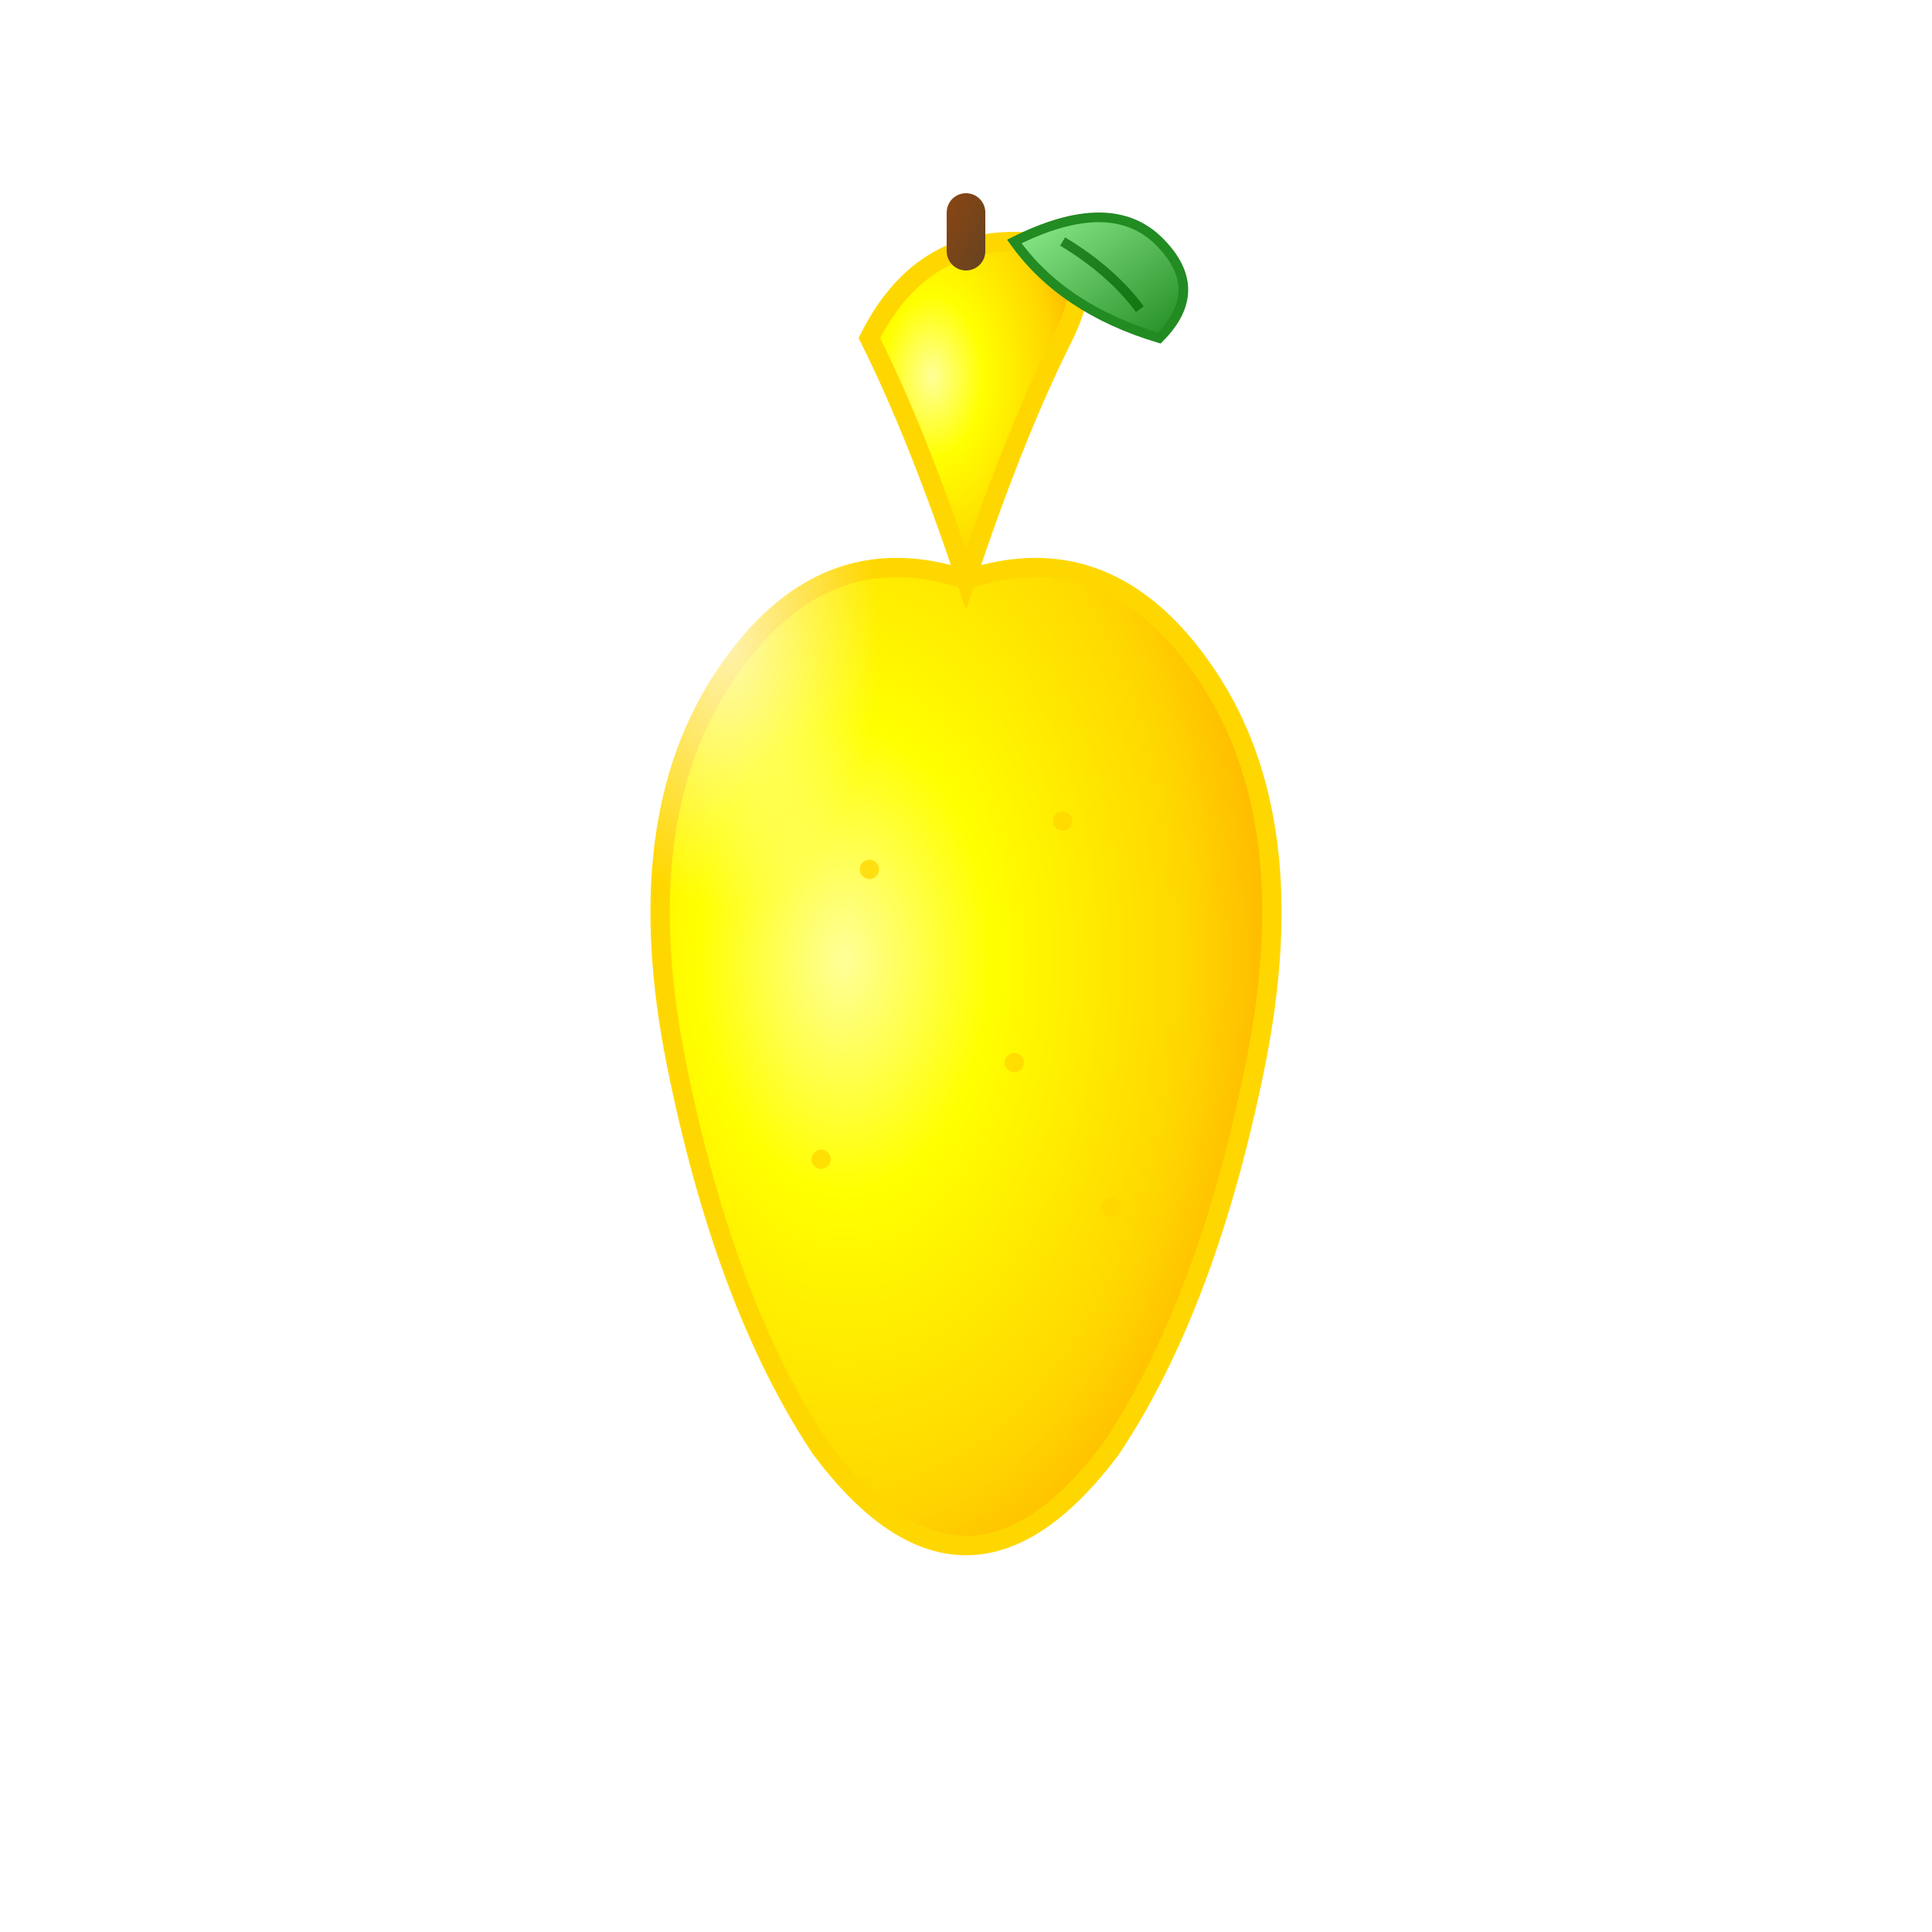
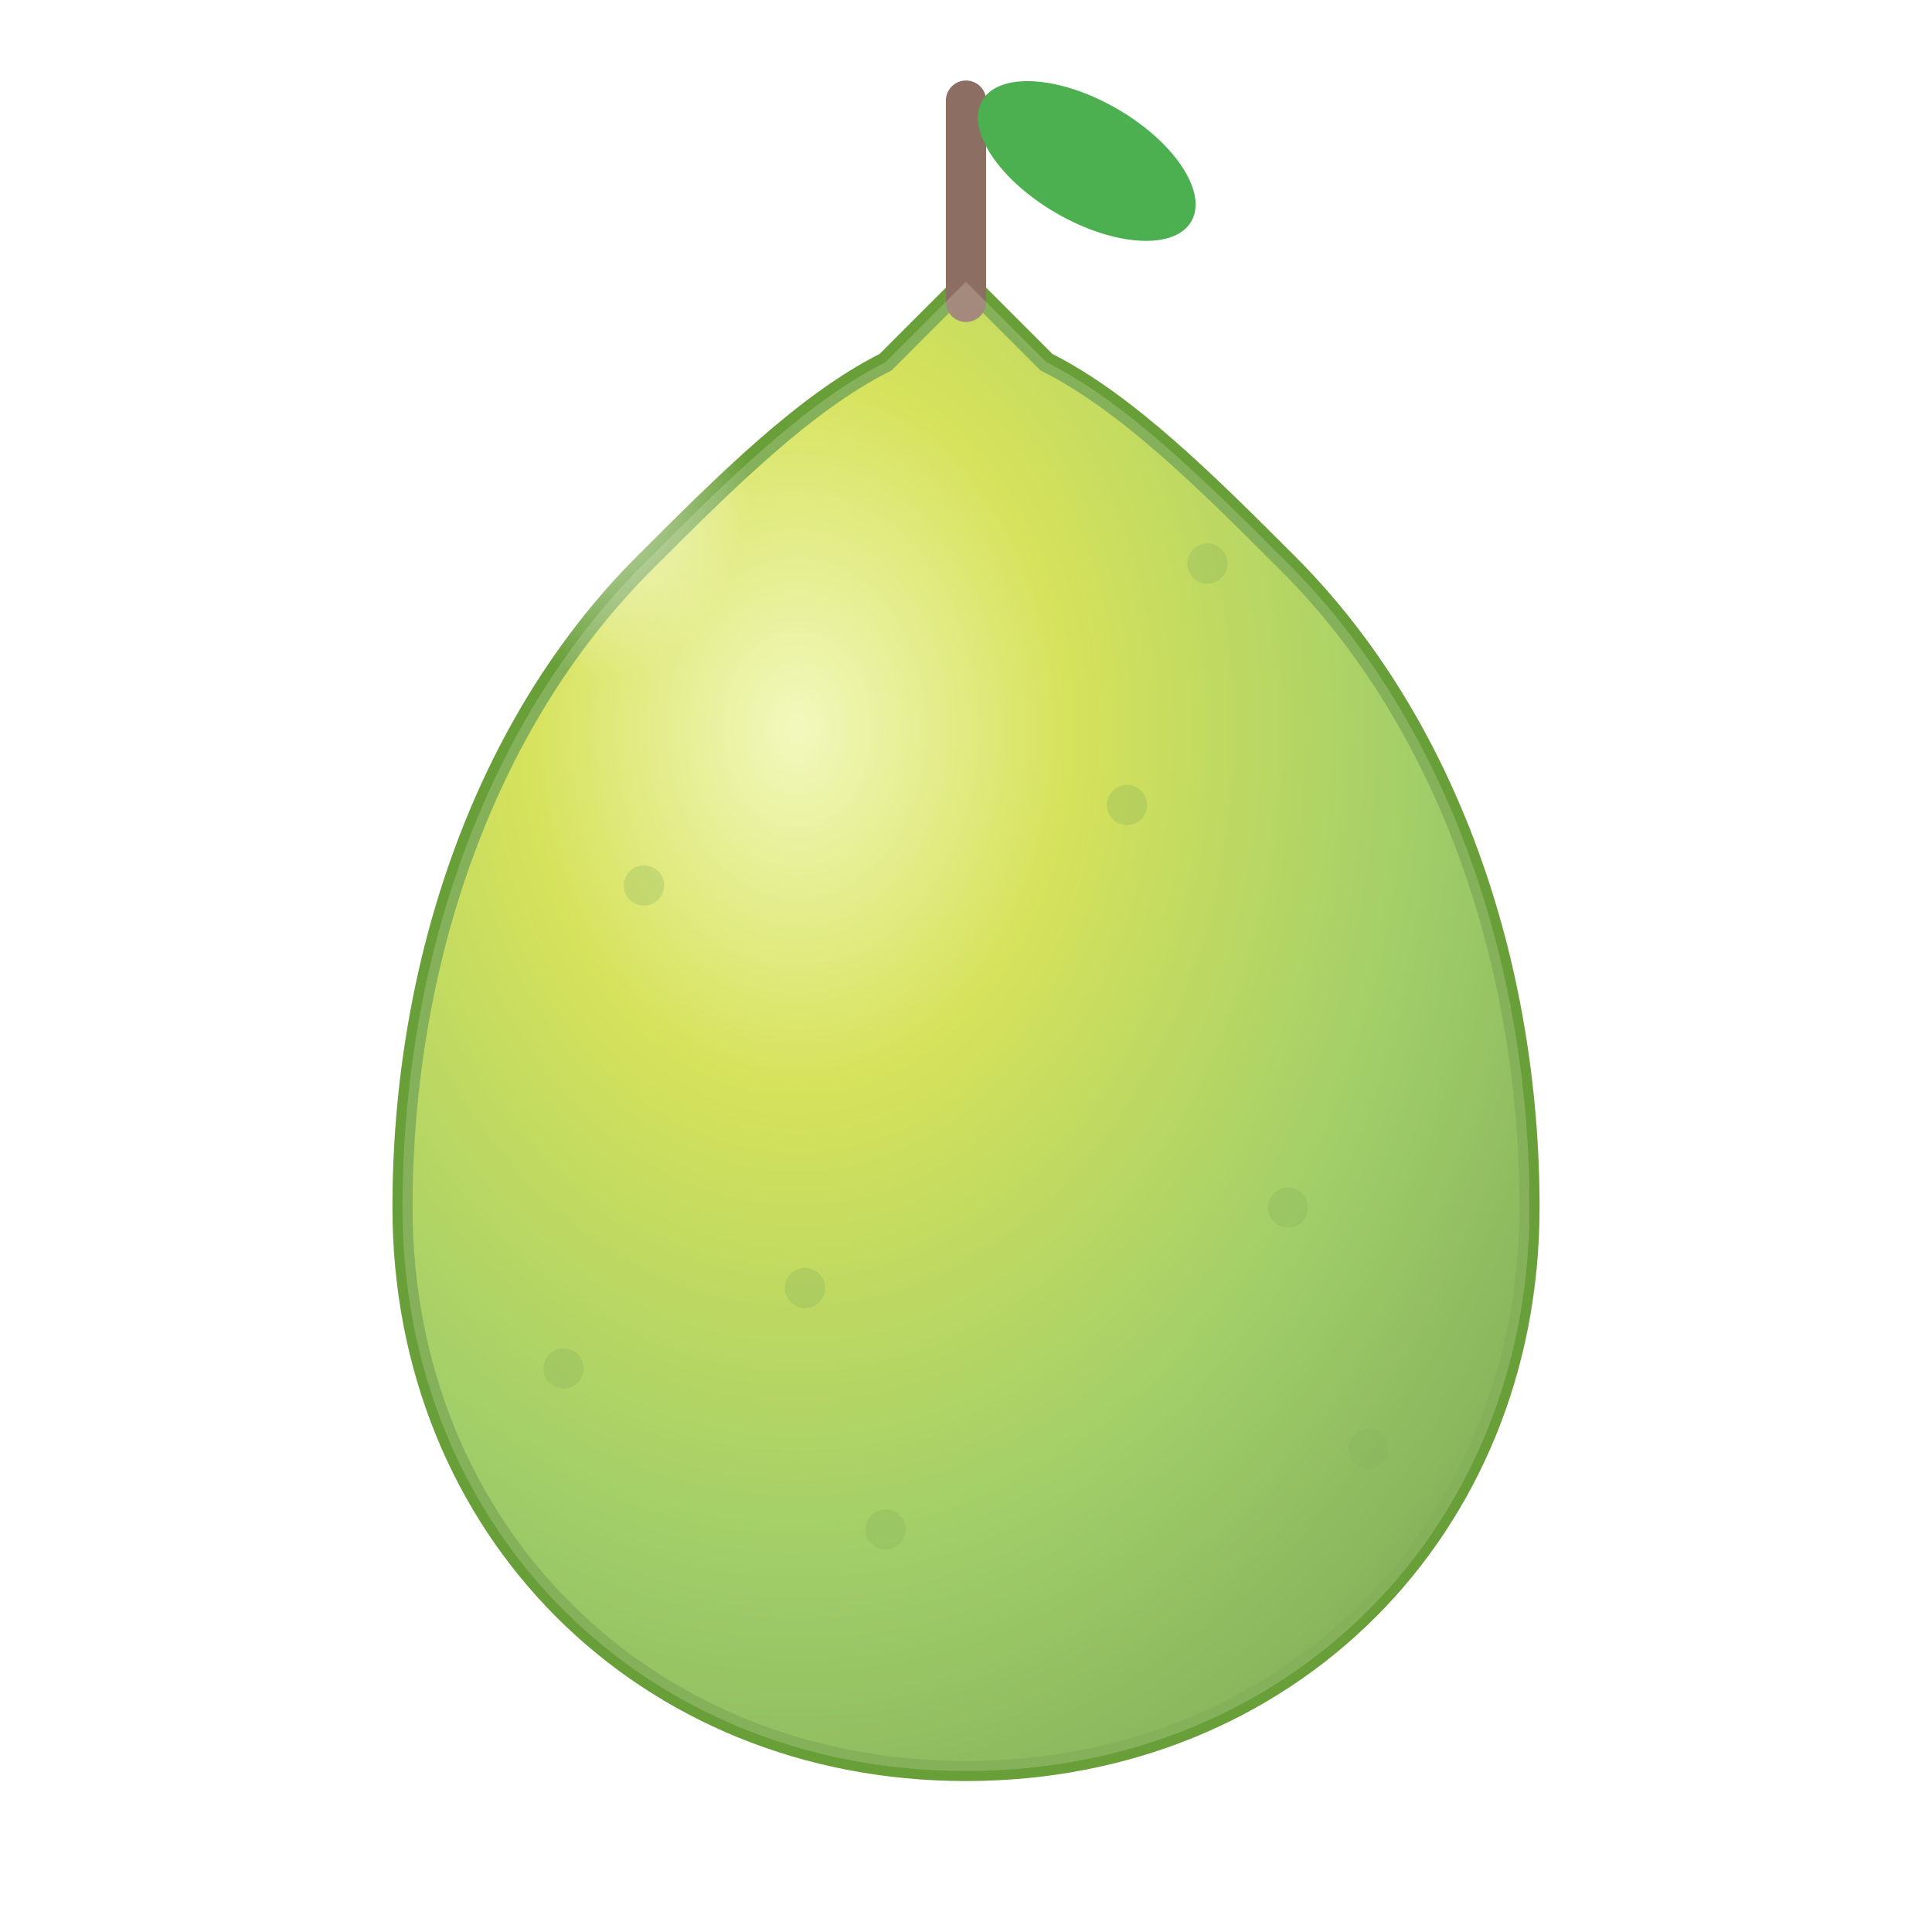
- <svg xmlns="http://www.w3.org/2000/svg" viewBox="0 0 200 200">
+ <svg xmlns="http://www.w3.org/2000/svg" width="96" height="96" viewBox="0 0 96 96">
  <defs>
-     <radialGradient id="pearGradient" cx="0.3" cy="0.4" r="0.8">
-       <stop offset="0%" style="stop-color:#FFFF99;stop-opacity:1" />
-       <stop offset="30%" style="stop-color:#FFFF00;stop-opacity:1" />
-       <stop offset="70%" style="stop-color:#FFD700;stop-opacity:1" />
-       <stop offset="100%" style="stop-color:#FFA500;stop-opacity:1" />
+     <radialGradient id="pearGrad" cx="0.35" cy="0.3" r="0.8">
+       <stop offset="0%" stop-color="#F0F8B4" />
+       <stop offset="30%" stop-color="#CDDC39" />
+       <stop offset="70%" stop-color="#8BC34A" />
+       <stop offset="100%" stop-color="#689F38" />
    </radialGradient>
-     <radialGradient id="pearHighlight" cx="0.25" cy="0.3" r="0.4">
-       <stop offset="0%" style="stop-color:#FFFFFF;stop-opacity:0.7" />
-       <stop offset="100%" style="stop-color:#FFFFFF;stop-opacity:0" />
+     <radialGradient id="highlight" cx="0.25" cy="0.25" r="0.3">
+       <stop offset="0%" stop-color="#FFFFFF" stop-opacity="0.7" />
+       <stop offset="100%" stop-color="#FFFFFF" stop-opacity="0" />
    </radialGradient>
-     <linearGradient id="stemGradient" x1="0%" y1="0%" x2="100%" y2="100%">
-       <stop offset="0%" style="stop-color:#8B4513;stop-opacity:1" />
-       <stop offset="100%" style="stop-color:#654321;stop-opacity:1" />
-     </linearGradient>
-     <linearGradient id="leafGradient" x1="0%" y1="0%" x2="100%" y2="100%">
-       <stop offset="0%" style="stop-color:#90EE90;stop-opacity:1" />
-       <stop offset="100%" style="stop-color:#228B22;stop-opacity:1" />
-     </linearGradient>
  </defs>
-   <path d="M 100 60 Q 85 55 75 70 Q 65 85 70 110 Q 75 135 85 150 Q 100 170 115 150 Q 125 135 130 110 Q 135 85 125 70 Q 115 55 100 60 Z" fill="url(#pearGradient)" stroke="#FFD700" stroke-width="2" />
-   <path d="M 100 60 Q 95 45 90 35 Q 95 25 105 25 Q 115 25 110 35 Q 105 45 100 60 Z" fill="url(#pearGradient)" stroke="#FFD700" stroke-width="2" />
-   <rect x="98" y="20" width="4" height="8" fill="url(#stemGradient)" rx="2" />
-   <path d="M 105 25 Q 115 20 120 25 Q 125 30 120 35 Q 110 32 105 25 Z" fill="url(#leafGradient)" stroke="#228B22" stroke-width="1" />
-   <path d="M 110 25 Q 115 28 118 32" fill="none" stroke="#006400" stroke-width="1" opacity="0.7" />
-   <ellipse cx="85" cy="80" rx="20" ry="35" fill="url(#pearHighlight)" />
-   <circle cx="90" cy="90" r="1" fill="#FFD700" opacity="0.8" />
-   <circle cx="110" cy="85" r="1" fill="#FFD700" opacity="0.8" />
-   <circle cx="105" cy="110" r="1" fill="#FFD700" opacity="0.8" />
-   <circle cx="85" cy="120" r="1" fill="#FFD700" opacity="0.8" />
-   <circle cx="115" cy="125" r="1" fill="#FFD700" opacity="0.8" />
+   <path d="M48 88 C32 88 20 76 20 60 C20 48 24 36 32 28 C36 24 40 20 44 18 C46 16 48 14 48 14 C48 14 50 16 52 18 C56 20 60 24 64 28 C72 36 76 48 76 60 C76 76 64 88 48 88 Z" fill="url(#pearGrad)" stroke="#689F38" stroke-width="1" />
+   <rect x="47" y="4" width="2" height="12" fill="#8D6E63" rx="1" />
+   <ellipse cx="54" cy="8" rx="6" ry="3" fill="#4CAF50" transform="rotate(30 54 8)" />
+   <ellipse cx="36" cy="32" rx="12" ry="16" fill="url(#highlight)" />
+   <g fill="#689F38" opacity="0.3">
+     <circle cx="32" cy="44" r="1" />
+     <circle cx="56" cy="40" r="1" />
+     <circle cx="40" cy="64" r="1" />
+     <circle cx="64" cy="60" r="1" />
+     <circle cx="28" cy="68" r="1" />
+     <circle cx="68" cy="72" r="1" />
+     <circle cx="44" cy="76" r="1" />
+     <circle cx="60" cy="28" r="1" />
+   </g>
+   <path d="M48 88 C32 88 20 76 20 60 C20 48 24 36 32 28 C36 24 40 20 44 18 C46 16 48 14 48 14 C48 14 50 16 52 18 C56 20 60 24 64 28 C72 36 76 48 76 60 C76 76 64 88 48 88 Z" fill="#F9FBE7" opacity="0.2" />
</svg>
